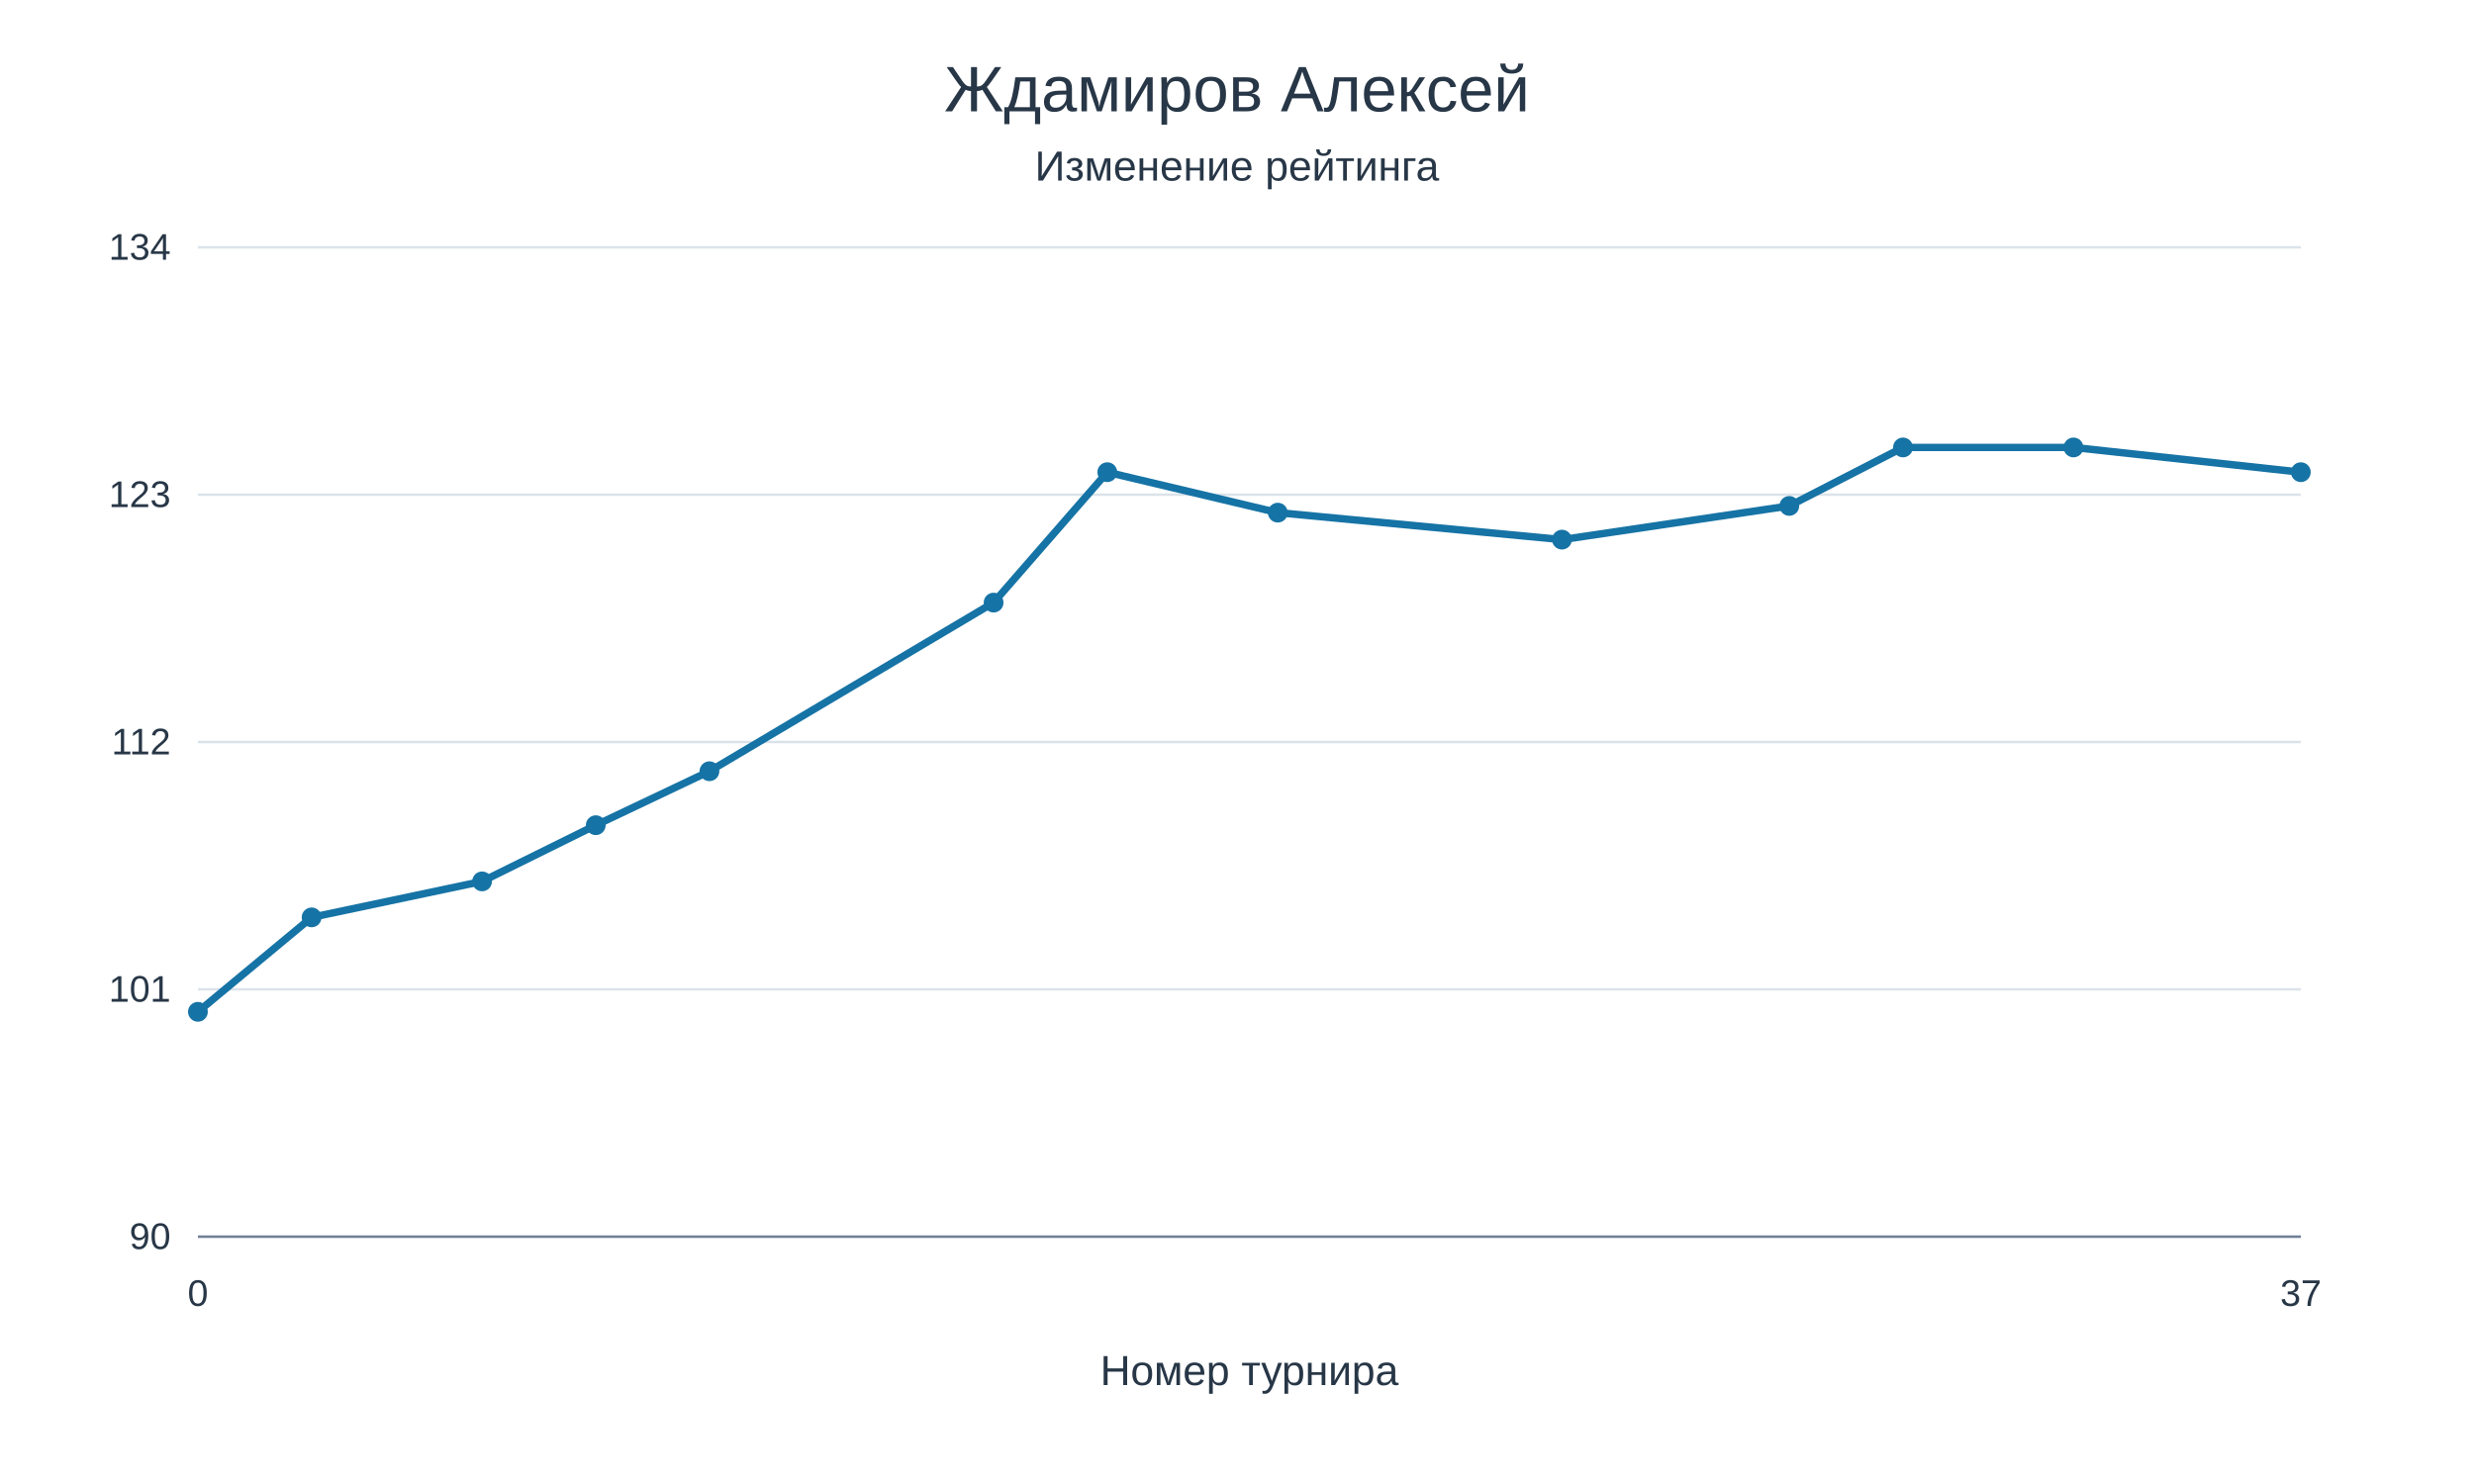
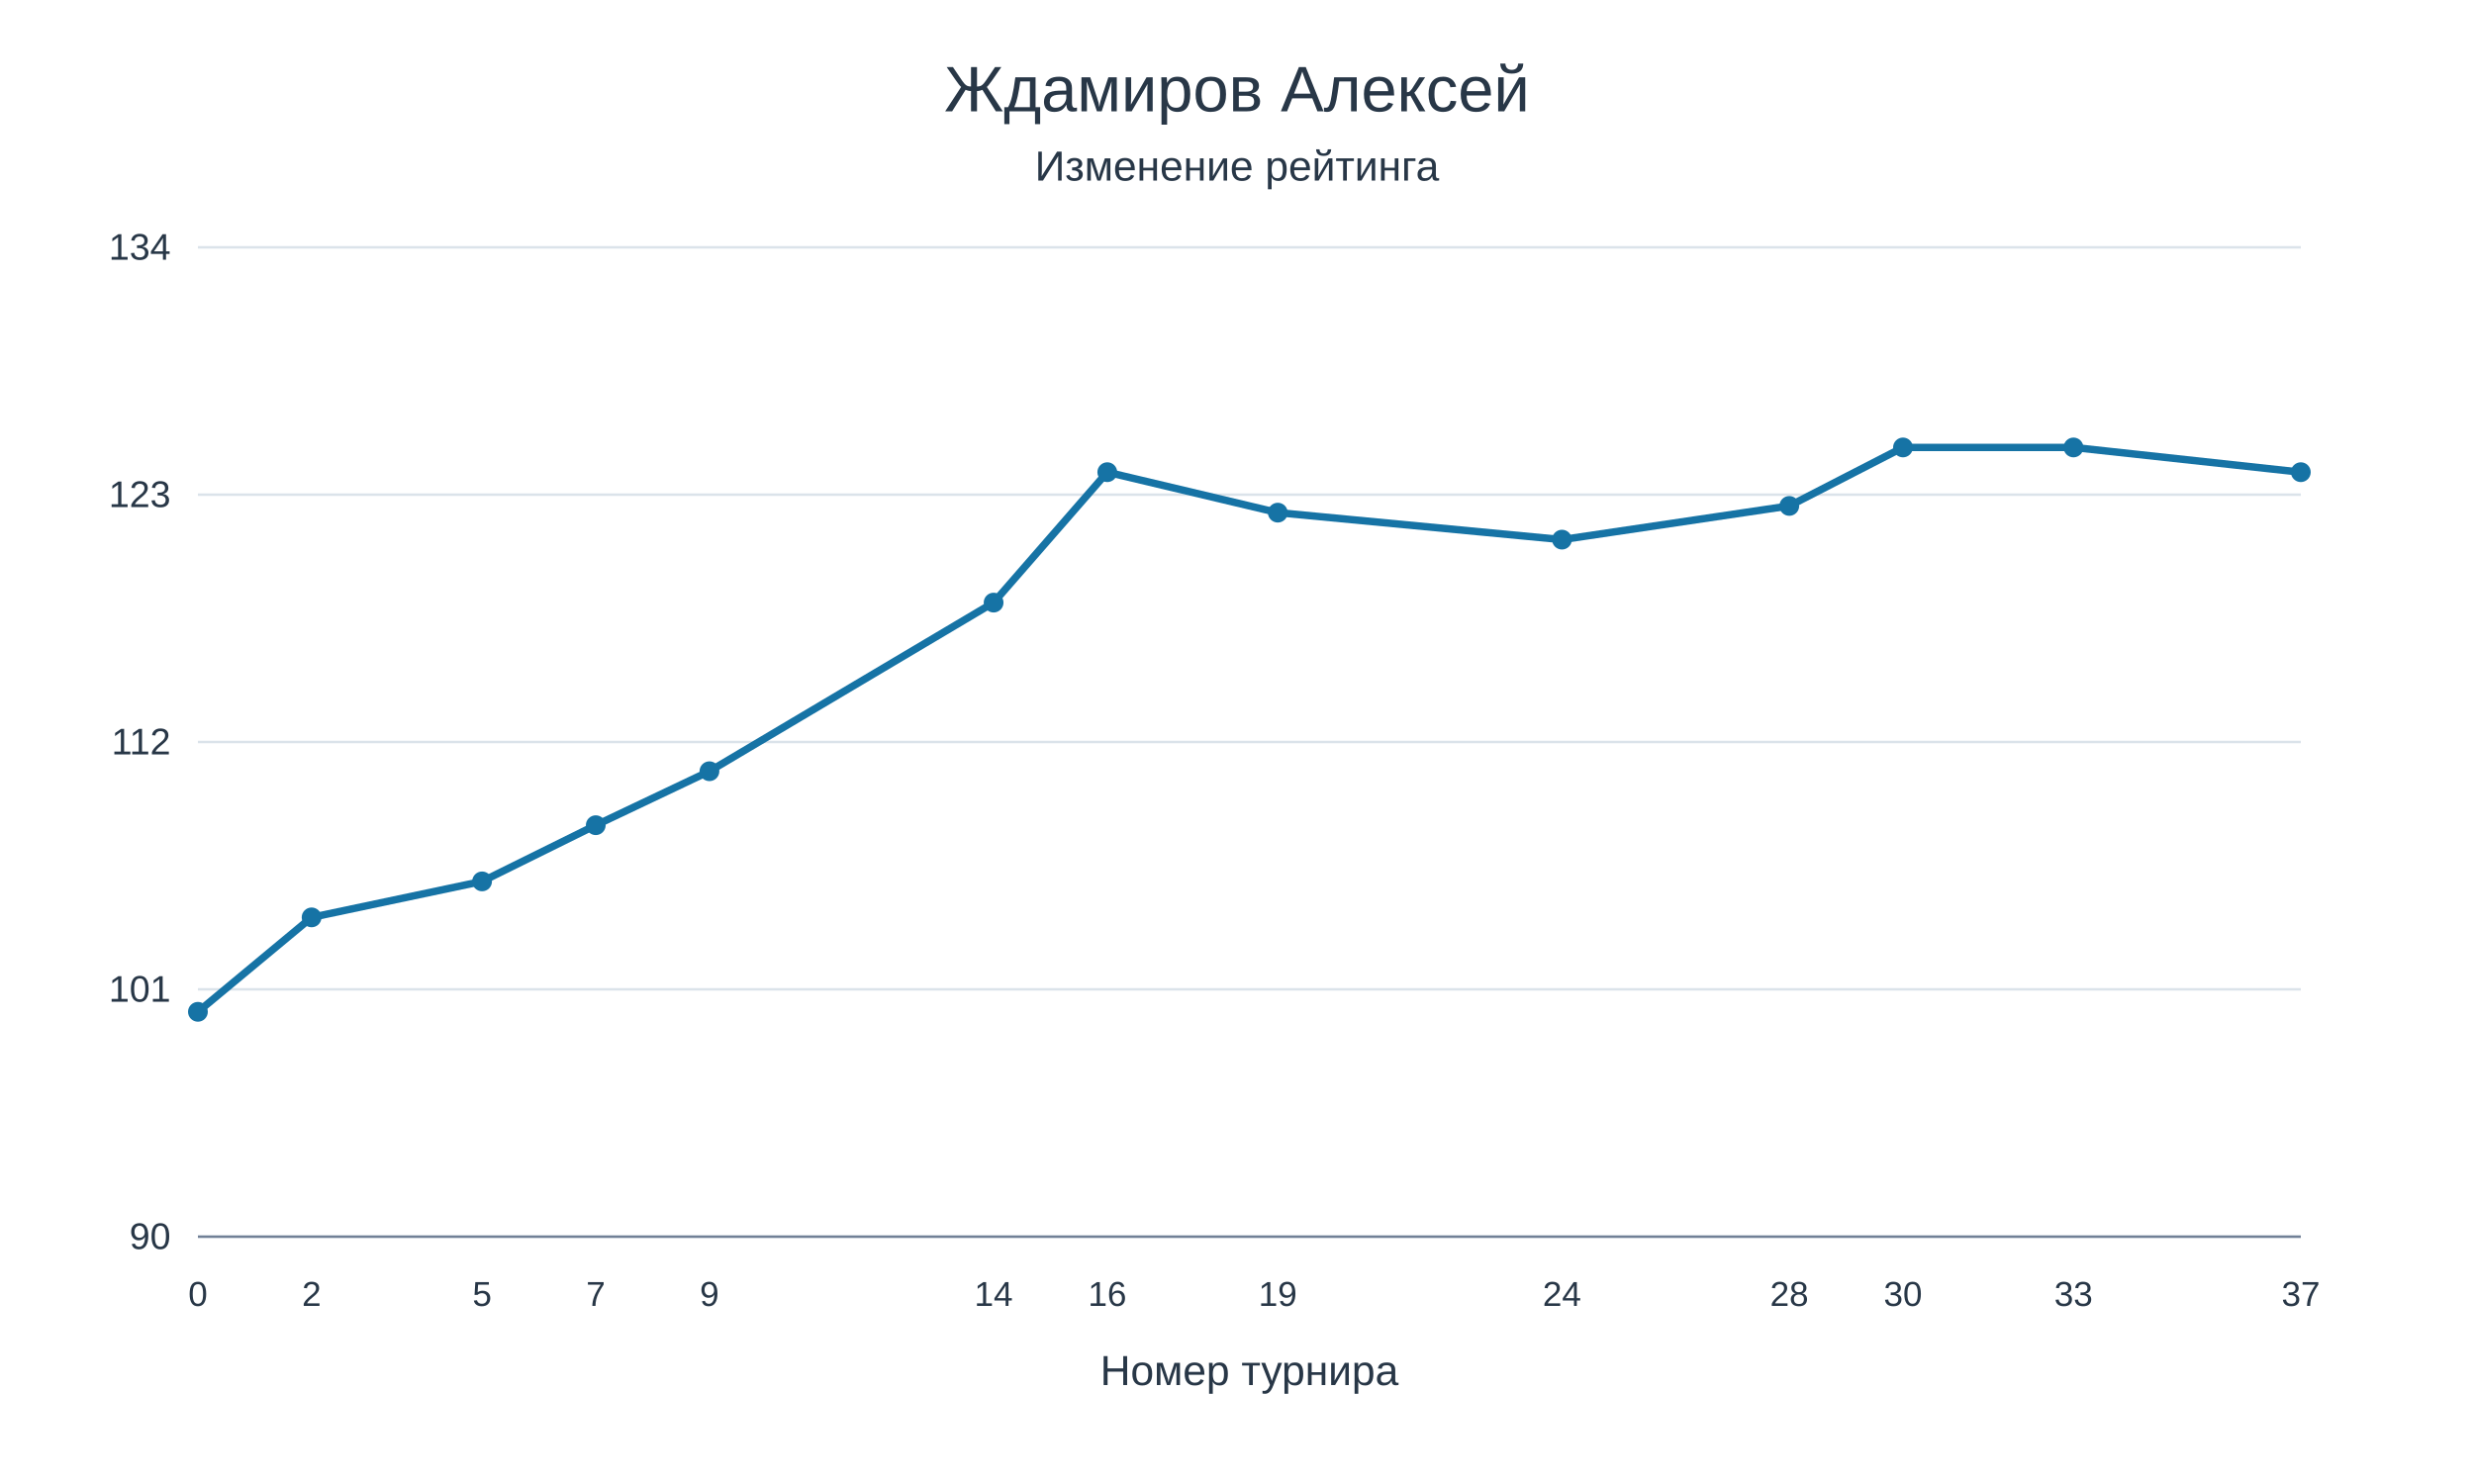
<svg xmlns="http://www.w3.org/2000/svg" viewBox="0 0 1000 600" role="img" aria-label="Рейтинг: Ждамиров Алексей">
  <rect width="1000" height="600" fill="white" />
  <g font-family="Arial, sans-serif" fill="#283747">
    <text x="500" y="45" text-anchor="middle" font-size="26">Ждамиров Алексей</text>
    <text x="500" y="73" text-anchor="middle" font-size="17">Изменение рейтинга</text>
    <line x1="80" y1="500.00" x2="930" y2="500.00" stroke="#dbe3ea" />
    <text x="69" y="505.00" text-anchor="end" font-size="15">90</text>
    <line x1="80" y1="400.00" x2="930" y2="400.00" stroke="#dbe3ea" />
    <text x="69" y="405.00" text-anchor="end" font-size="15">101</text>
    <line x1="80" y1="300.00" x2="930" y2="300.00" stroke="#dbe3ea" />
    <text x="69" y="305.00" text-anchor="end" font-size="15">112</text>
    <line x1="80" y1="200.00" x2="930" y2="200.00" stroke="#dbe3ea" />
    <text x="69" y="205.00" text-anchor="end" font-size="15">123</text>
    <line x1="80" y1="100.00" x2="930" y2="100.00" stroke="#dbe3ea" />
    <text x="69" y="105.00" text-anchor="end" font-size="15">134</text>
    <line x1="80" y1="500" x2="930" y2="500" stroke="#718096" />
    <polyline points="80.00,409.09 125.95,370.91 194.86,356.36 240.81,333.64 286.76,311.82 401.62,243.64 447.57,190.91 516.49,207.27 631.35,218.18 723.24,204.55 769.19,180.91 838.11,180.91 930.00,190.91" fill="none" stroke="#1673a5" stroke-width="3" />
    <circle cx="80.00" cy="409.09" r="4" fill="#1673a5" />
    <circle cx="125.95" cy="370.91" r="4" fill="#1673a5" />
    <circle cx="194.86" cy="356.36" r="4" fill="#1673a5" />
    <circle cx="240.81" cy="333.64" r="4" fill="#1673a5" />
    <circle cx="286.76" cy="311.82" r="4" fill="#1673a5" />
    <circle cx="401.62" cy="243.64" r="4" fill="#1673a5" />
    <circle cx="447.57" cy="190.91" r="4" fill="#1673a5" />
    <circle cx="516.49" cy="207.27" r="4" fill="#1673a5" />
    <circle cx="631.35" cy="218.18" r="4" fill="#1673a5" />
    <circle cx="723.24" cy="204.55" r="4" fill="#1673a5" />
    <circle cx="769.19" cy="180.91" r="4" fill="#1673a5" />
    <circle cx="838.11" cy="180.91" r="4" fill="#1673a5" />
    <circle cx="930.00" cy="190.91" r="4" fill="#1673a5" />
    <text x="505" y="560" text-anchor="middle" font-size="17">Номер турнира</text>
-     <text x="80" y="528" text-anchor="middle" font-size="15">0</text>
-     <text x="930" y="528" text-anchor="middle" font-size="15">37</text>
+     <text class="tournament-label" x="80.00" y="528" text-anchor="middle" font-size="14">0</text>
+     <text class="tournament-label" x="125.95" y="528" text-anchor="middle" font-size="14">2</text>
+     <text class="tournament-label" x="194.86" y="528" text-anchor="middle" font-size="14">5</text>
+     <text class="tournament-label" x="240.81" y="528" text-anchor="middle" font-size="14">7</text>
+     <text class="tournament-label" x="286.76" y="528" text-anchor="middle" font-size="14">9</text>
+     <text class="tournament-label" x="401.62" y="528" text-anchor="middle" font-size="14">14</text>
+     <text class="tournament-label" x="447.57" y="528" text-anchor="middle" font-size="14">16</text>
+     <text class="tournament-label" x="516.49" y="528" text-anchor="middle" font-size="14">19</text>
+     <text class="tournament-label" x="631.35" y="528" text-anchor="middle" font-size="14">24</text>
+     <text class="tournament-label" x="723.24" y="528" text-anchor="middle" font-size="14">28</text>
+     <text class="tournament-label" x="769.19" y="528" text-anchor="middle" font-size="14">30</text>
+     <text class="tournament-label" x="838.11" y="528" text-anchor="middle" font-size="14">33</text>
+     <text class="tournament-label" x="930.00" y="528" text-anchor="middle" font-size="14">37</text>
  </g>
</svg>
